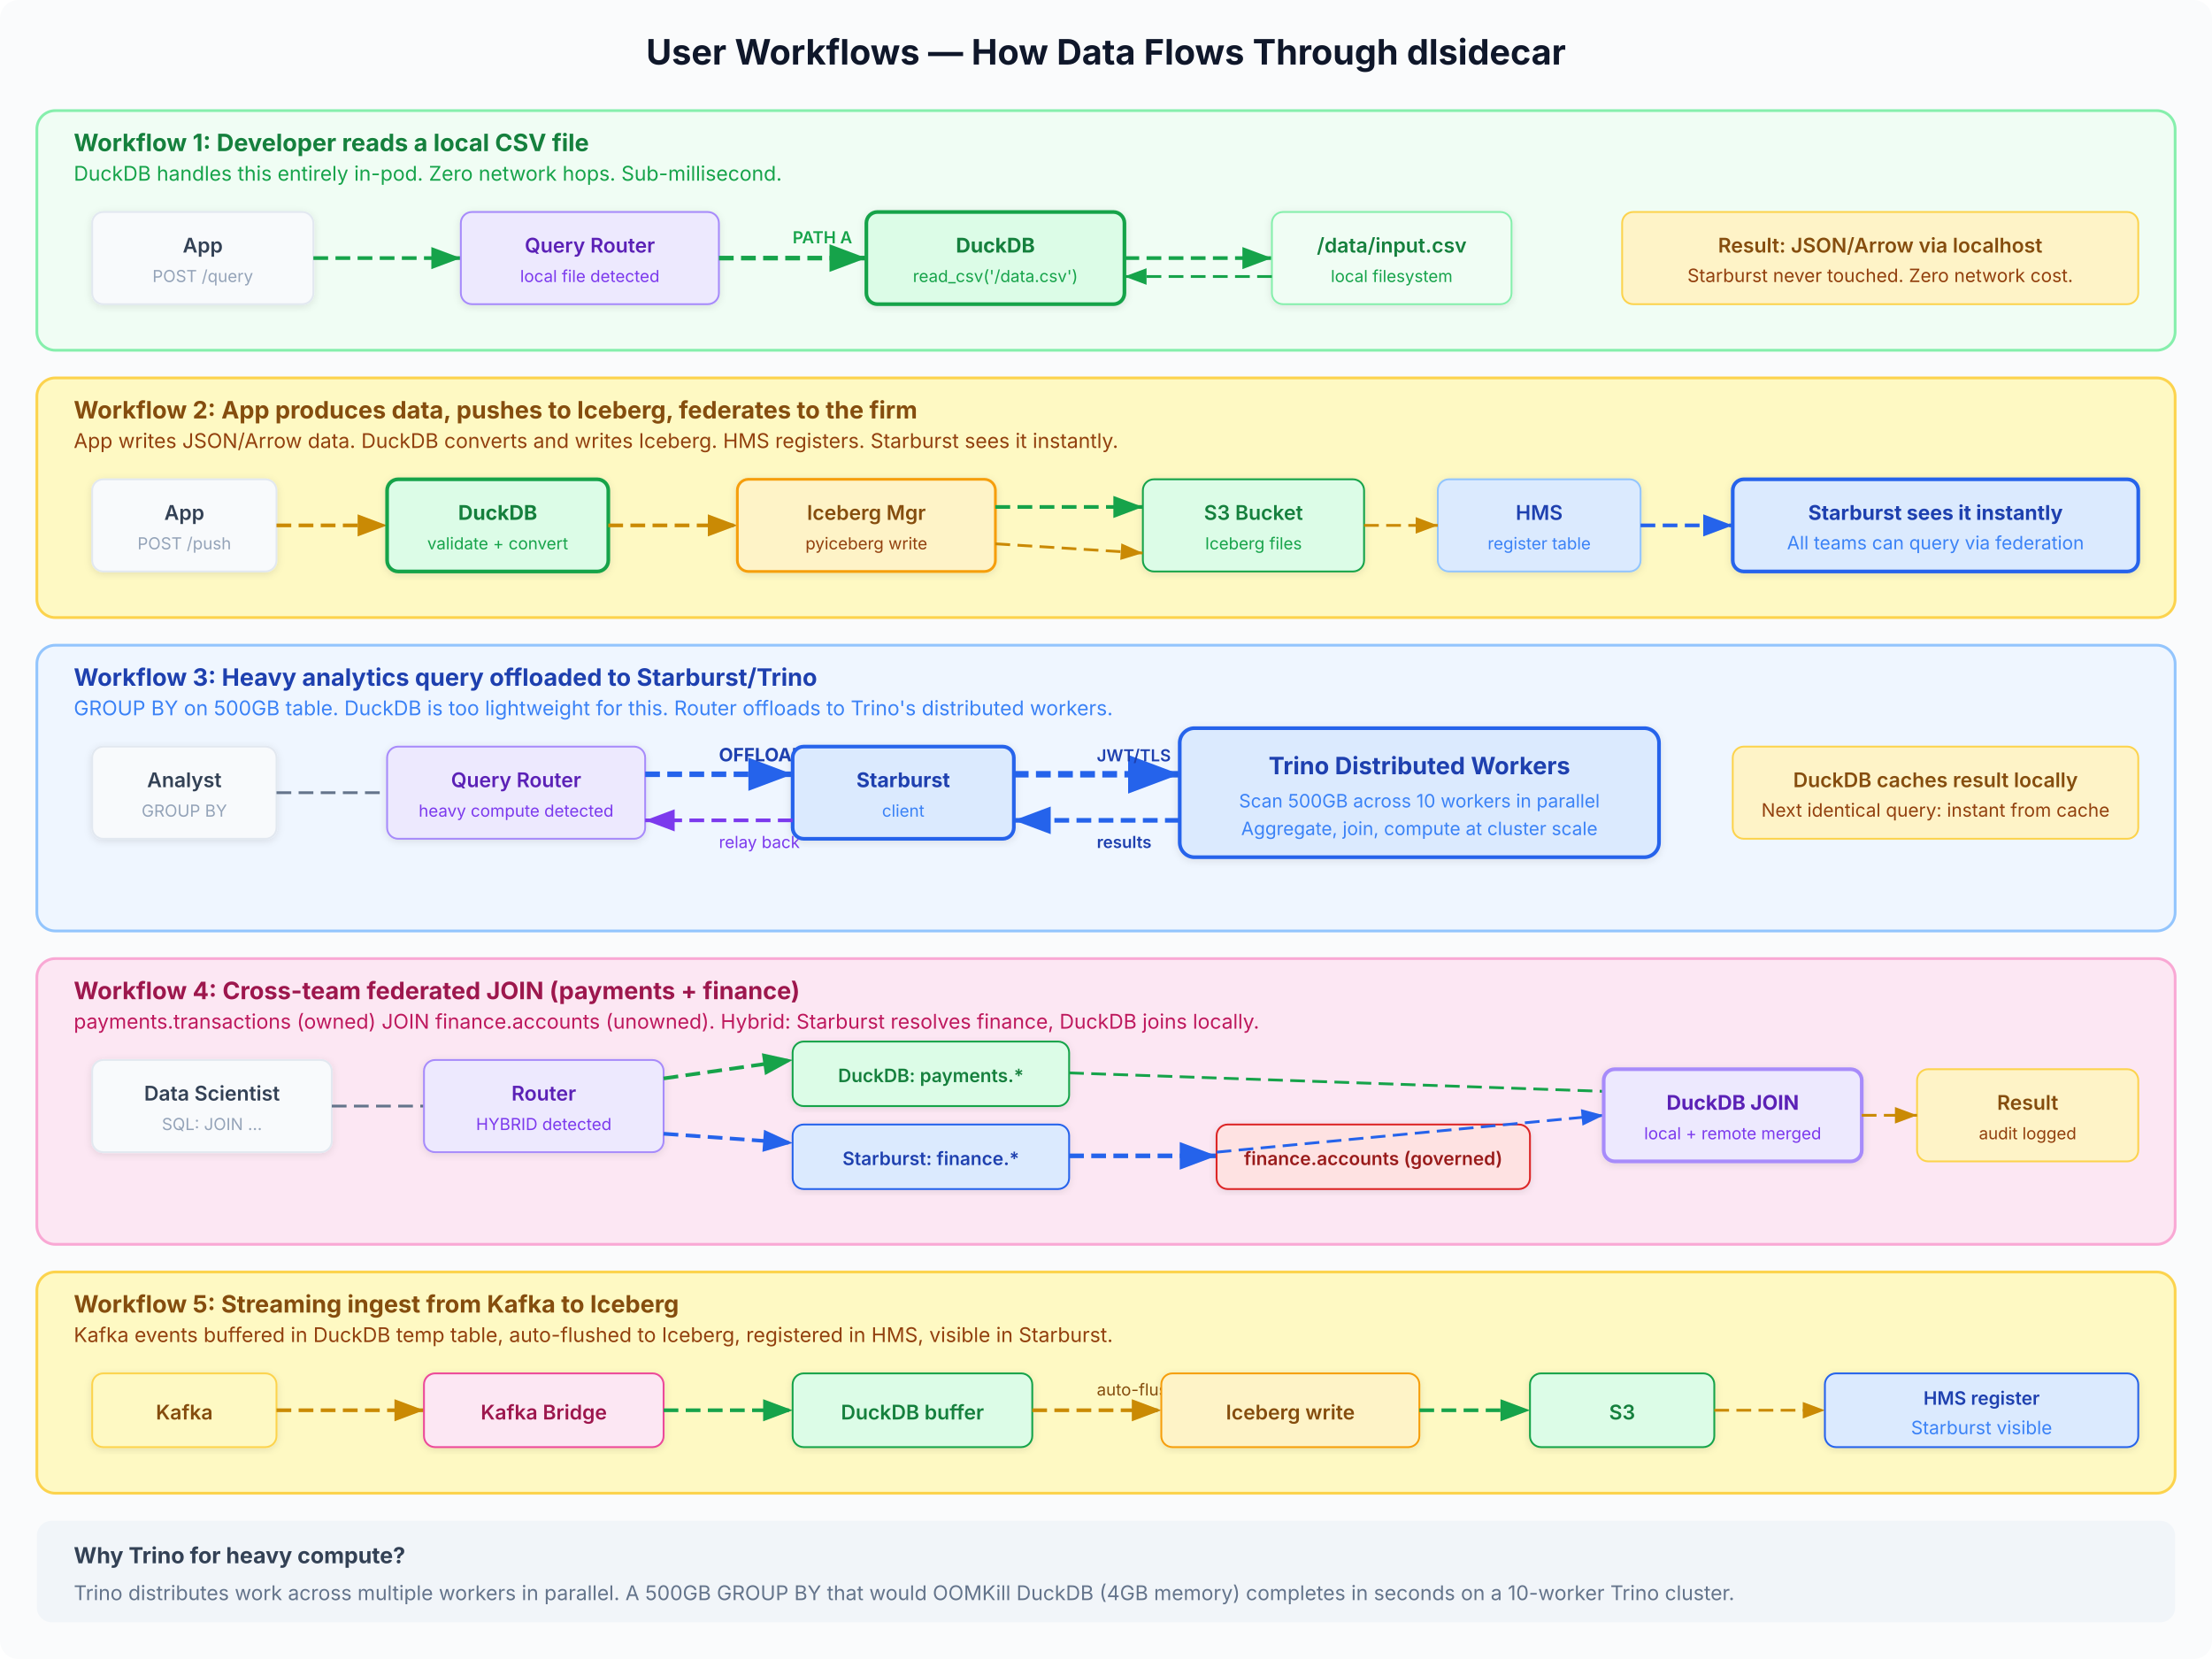
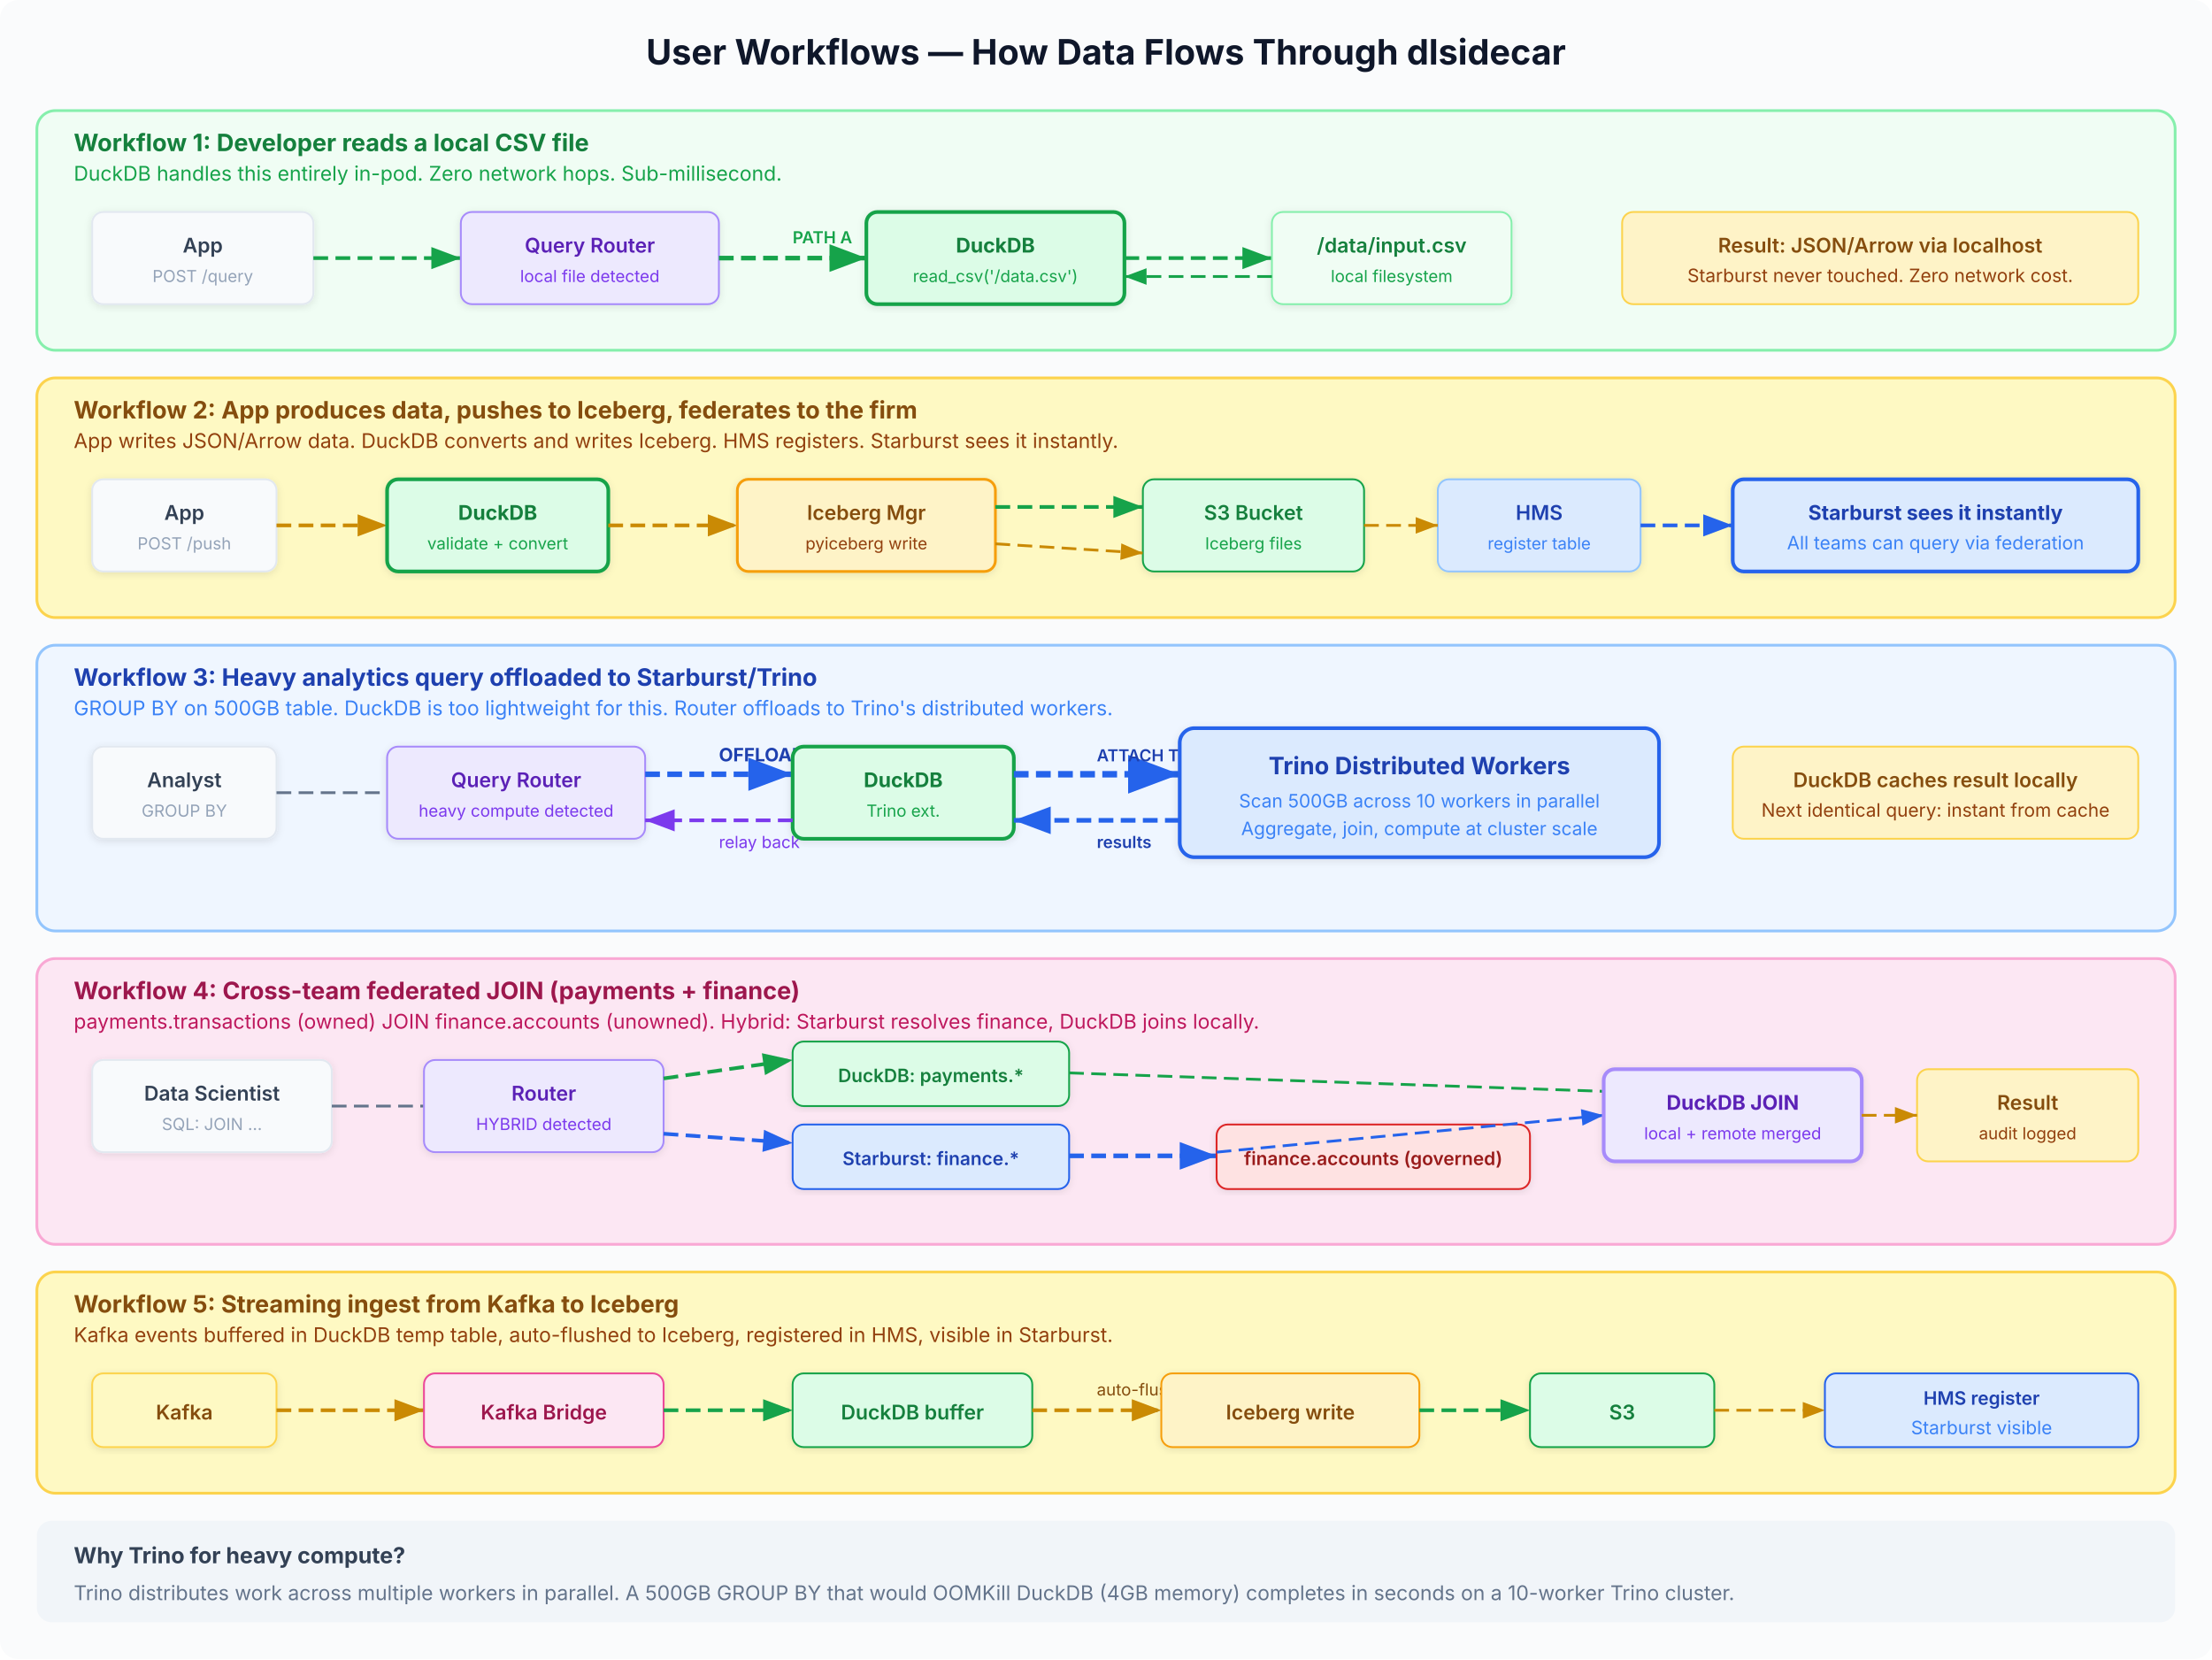
<svg xmlns="http://www.w3.org/2000/svg" viewBox="0 0 1200 900" font-family="Inter, -apple-system, sans-serif">
  <defs>
    <style>
      @keyframes flowR { from { stroke-dashoffset: 20; } to { stroke-dashoffset: 0; } }
      @keyframes flowL { from { stroke-dashoffset: 0; } to { stroke-dashoffset: 20; } }
      .fr { stroke-dasharray: 8 4; animation: flowR 0.6s linear infinite; }
      .fl { stroke-dasharray: 8 4; animation: flowL 0.6s linear infinite; }
    </style>
    <filter id="sh">
      <feDropShadow dx="0" dy="1" stdDeviation="2" flood-opacity="0.1" />
    </filter>
    <marker id="ag" markerWidth="8" markerHeight="6" refX="8" refY="3" orient="auto">
      <path d="M0,0 L8,3 L0,6" fill="#16a34a" />
    </marker>
    <marker id="ab" markerWidth="8" markerHeight="6" refX="8" refY="3" orient="auto">
      <path d="M0,0 L8,3 L0,6" fill="#2563eb" />
    </marker>
    <marker id="ap" markerWidth="8" markerHeight="6" refX="8" refY="3" orient="auto">
      <path d="M0,0 L8,3 L0,6" fill="#7c3aed" />
    </marker>
    <marker id="ay" markerWidth="8" markerHeight="6" refX="8" refY="3" orient="auto">
      <path d="M0,0 L8,3 L0,6" fill="#ca8a04" />
    </marker>
    <marker id="ar" markerWidth="8" markerHeight="6" refX="8" refY="3" orient="auto">
      <path d="M0,0 L8,3 L0,6" fill="#dc2626" />
    </marker>
  </defs>
  <rect width="1200" height="900" fill="#fafbfc" rx="10" />
  <text x="600" y="35" text-anchor="middle" font-size="19" font-weight="700" fill="#0f172a">User Workflows — How Data Flows Through dlsidecar</text>
  <rect x="20" y="60" width="1160" height="130" rx="10" fill="#f0fdf4" stroke="#86efac" stroke-width="1.5" />
  <text x="40" y="82" font-size="13" font-weight="700" fill="#15803d">Workflow 1: Developer reads a local CSV file</text>
  <text x="40" y="98" font-size="11" fill="#16a34a">DuckDB handles this entirely in-pod. Zero network hops. Sub-millisecond.</text>
  <rect x="50" y="115" width="120" height="50" rx="6" fill="#f8fafc" stroke="#e2e8f0" filter="url(#sh)" />
  <text x="110" y="137" text-anchor="middle" font-size="11" font-weight="600" fill="#334155">App</text>
  <text x="110" y="153" text-anchor="middle" font-size="9" fill="#94a3b8">POST /query</text>
  <path d="M170,140 L250,140" fill="none" stroke="#16a34a" stroke-width="2" class="fr" marker-end="url(#ag)" />
  <rect x="250" y="115" width="140" height="50" rx="6" fill="#ede9fe" stroke="#a78bfa" filter="url(#sh)" />
  <text x="320" y="137" text-anchor="middle" font-size="11" font-weight="600" fill="#5b21b6">Query Router</text>
  <text x="320" y="153" text-anchor="middle" font-size="9" fill="#7c3aed">local file detected</text>
  <path d="M390,140 L470,140" fill="none" stroke="#16a34a" stroke-width="2.5" class="fr" marker-end="url(#ag)" />
  <text x="430" y="132" font-size="9" font-weight="600" fill="#16a34a">PATH A</text>
  <rect x="470" y="115" width="140" height="50" rx="6" fill="#dcfce7" stroke="#16a34a" stroke-width="2" filter="url(#sh)" />
  <text x="540" y="137" text-anchor="middle" font-size="11" font-weight="700" fill="#15803d">DuckDB</text>
  <text x="540" y="153" text-anchor="middle" font-size="9" fill="#16a34a">read_csv('/data.csv')</text>
  <path d="M610,140 L690,140" fill="none" stroke="#16a34a" stroke-width="2" class="fr" marker-end="url(#ag)" />
  <rect x="690" y="115" width="130" height="50" rx="6" fill="#f0fdf4" stroke="#86efac" filter="url(#sh)" />
  <text x="755" y="137" text-anchor="middle" font-size="11" font-weight="600" fill="#15803d">/data/input.csv</text>
  <text x="755" y="153" text-anchor="middle" font-size="9" fill="#16a34a">local filesystem</text>
  <path d="M690,150 L610,150" fill="none" stroke="#16a34a" stroke-width="1.5" class="fl" marker-end="url(#ag)" />
  <rect x="880" y="115" width="280" height="50" rx="6" fill="#fef3c7" stroke="#fcd34d" />
  <text x="1020" y="137" text-anchor="middle" font-size="11" font-weight="600" fill="#854d0e">Result: JSON/Arrow via localhost</text>
  <text x="1020" y="153" text-anchor="middle" font-size="10" fill="#92400e">Starburst never touched. Zero network cost.</text>
  <rect x="20" y="205" width="1160" height="130" rx="10" fill="#fef9c3" stroke="#fcd34d" stroke-width="1.5" />
  <text x="40" y="227" font-size="13" font-weight="700" fill="#854d0e">Workflow 2: App produces data, pushes to Iceberg, federates to the firm</text>
  <text x="40" y="243" font-size="11" fill="#92400e">App writes JSON/Arrow data. DuckDB converts and writes Iceberg. HMS registers. Starburst sees it instantly.</text>
  <rect x="50" y="260" width="100" height="50" rx="6" fill="#f8fafc" stroke="#e2e8f0" filter="url(#sh)" />
  <text x="100" y="282" text-anchor="middle" font-size="11" font-weight="600" fill="#334155">App</text>
  <text x="100" y="298" text-anchor="middle" font-size="9" fill="#94a3b8">POST /push</text>
  <path d="M150,285 L210,285" fill="none" stroke="#ca8a04" stroke-width="2" class="fr" marker-end="url(#ay)" />
  <rect x="210" y="260" width="120" height="50" rx="6" fill="#dcfce7" stroke="#16a34a" stroke-width="2" filter="url(#sh)" />
  <text x="270" y="282" text-anchor="middle" font-size="11" font-weight="700" fill="#15803d">DuckDB</text>
  <text x="270" y="298" text-anchor="middle" font-size="9" fill="#16a34a">validate + convert</text>
  <path d="M330,285 L400,285" fill="none" stroke="#ca8a04" stroke-width="2" class="fr" marker-end="url(#ay)" />
  <rect x="400" y="260" width="140" height="50" rx="6" fill="#fef3c7" stroke="#f59e0b" stroke-width="1.5" filter="url(#sh)" />
  <text x="470" y="282" text-anchor="middle" font-size="11" font-weight="600" fill="#854d0e">Iceberg Mgr</text>
  <text x="470" y="298" text-anchor="middle" font-size="9" fill="#92400e">pyiceberg write</text>
  <path d="M540,275 L620,275" fill="none" stroke="#16a34a" stroke-width="2" class="fr" marker-end="url(#ag)" />
  <rect x="620" y="260" width="120" height="50" rx="6" fill="#dcfce7" stroke="#16a34a" filter="url(#sh)" />
  <text x="680" y="282" text-anchor="middle" font-size="11" font-weight="600" fill="#15803d">S3 Bucket</text>
  <text x="680" y="298" text-anchor="middle" font-size="9" fill="#16a34a">Iceberg files</text>
  <path d="M540,295 L620,300" fill="none" stroke="#ca8a04" stroke-width="1.5" class="fr" marker-end="url(#ay)" />
  <rect x="780" y="260" width="110" height="50" rx="6" fill="#dbeafe" stroke="#93c5fd" filter="url(#sh)" />
  <text x="835" y="282" text-anchor="middle" font-size="11" font-weight="600" fill="#1e40af">HMS</text>
  <text x="835" y="298" text-anchor="middle" font-size="9" fill="#3b82f6">register table</text>
  <path d="M740,285 L780,285" fill="none" stroke="#ca8a04" stroke-width="1.5" class="fr" marker-end="url(#ay)" />
  <path d="M890,285 L940,285" fill="none" stroke="#2563eb" stroke-width="2" class="fr" marker-end="url(#ab)" />
  <rect x="940" y="260" width="220" height="50" rx="6" fill="#dbeafe" stroke="#2563eb" stroke-width="2" filter="url(#sh)" />
  <text x="1050" y="282" text-anchor="middle" font-size="11" font-weight="700" fill="#1e40af">Starburst sees it instantly</text>
  <text x="1050" y="298" text-anchor="middle" font-size="10" fill="#3b82f6">All teams can query via federation</text>
  <rect x="20" y="350" width="1160" height="155" rx="10" fill="#eff6ff" stroke="#93c5fd" stroke-width="1.5" />
  <text x="40" y="372" font-size="13" font-weight="700" fill="#1e40af">Workflow 3: Heavy analytics query offloaded to Starburst/Trino</text>
  <text x="40" y="388" font-size="11" fill="#3b82f6">GROUP BY on 500GB table. DuckDB is too lightweight for this. Router offloads to Trino's distributed workers.</text>
  <rect x="50" y="405" width="100" height="50" rx="6" fill="#f8fafc" stroke="#e2e8f0" filter="url(#sh)" />
  <text x="100" y="427" text-anchor="middle" font-size="11" font-weight="600" fill="#334155">Analyst</text>
  <text x="100" y="443" text-anchor="middle" font-size="9" fill="#94a3b8">GROUP BY</text>
  <path d="M150,430 L210,430" fill="none" stroke="#64748b" stroke-width="1.5" class="fr" />
  <rect x="210" y="405" width="140" height="50" rx="6" fill="#ede9fe" stroke="#a78bfa" filter="url(#sh)" />
  <text x="280" y="427" text-anchor="middle" font-size="11" font-weight="600" fill="#5b21b6">Query Router</text>
  <text x="280" y="443" text-anchor="middle" font-size="9" fill="#7c3aed">heavy compute detected</text>
  <path d="M350,420 L430,420" fill="none" stroke="#2563eb" stroke-width="3" class="fr" marker-end="url(#ab)" />
  <text x="390" y="413" font-size="10" font-weight="700" fill="#1e40af">OFFLOAD</text>
-   <rect x="430" y="405" width="120" height="50" rx="6" fill="#dbeafe" stroke="#2563eb" stroke-width="2" filter="url(#sh)" />
-   <text x="490" y="427" text-anchor="middle" font-size="11" font-weight="700" fill="#1e40af">Starburst</text>
-   <text x="490" y="443" text-anchor="middle" font-size="9" fill="#3b82f6">client</text>
+   <rect x="430" y="405" width="120" height="50" rx="6" fill="#dcfce7" stroke="#16a34a" stroke-width="2" filter="url(#sh)" />
+   <text x="490" y="427" text-anchor="middle" font-size="11" font-weight="700" fill="#15803d">DuckDB</text>
+   <text x="490" y="443" text-anchor="middle" font-size="9" fill="#16a34a">Trino ext.</text>
  <path d="M550,420 L640,420" fill="none" stroke="#2563eb" stroke-width="3.5" class="fr" marker-end="url(#ab)" />
-   <text x="595" y="413" font-size="9" font-weight="600" fill="#1e40af">JWT/TLS</text>
+   <text x="595" y="413" font-size="9" font-weight="600" fill="#1e40af">ATTACH TYPE TRINO</text>
  <rect x="640" y="395" width="260" height="70" rx="8" fill="#dbeafe" stroke="#2563eb" stroke-width="2" filter="url(#sh)" />
  <text x="770" y="420" text-anchor="middle" font-size="13" font-weight="700" fill="#1e40af">Trino Distributed Workers</text>
  <text x="770" y="438" text-anchor="middle" font-size="10" fill="#3b82f6">Scan 500GB across 10 workers in parallel</text>
  <text x="770" y="453" text-anchor="middle" font-size="10" fill="#3b82f6">Aggregate, join, compute at cluster scale</text>
  <path d="M640,445 L550,445" fill="none" stroke="#2563eb" stroke-width="2.5" class="fl" marker-end="url(#ab)" />
  <text x="595" y="460" font-size="9" font-weight="600" fill="#1e40af">results</text>
  <path d="M430,445 L350,445" fill="none" stroke="#7c3aed" stroke-width="2" class="fl" marker-end="url(#ap)" />
  <text x="390" y="460" font-size="9" fill="#7c3aed">relay back</text>
  <rect x="940" y="405" width="220" height="50" rx="6" fill="#fef3c7" stroke="#fcd34d" />
  <text x="1050" y="427" text-anchor="middle" font-size="11" font-weight="600" fill="#854d0e">DuckDB caches result locally</text>
  <text x="1050" y="443" text-anchor="middle" font-size="10" fill="#92400e">Next identical query: instant from cache</text>
  <rect x="20" y="520" width="1160" height="155" rx="10" fill="#fce7f3" stroke="#f9a8d4" stroke-width="1.5" />
  <text x="40" y="542" font-size="13" font-weight="700" fill="#9d174d">Workflow 4: Cross-team federated JOIN (payments + finance)</text>
  <text x="40" y="558" font-size="11" fill="#be185d">payments.transactions (owned) JOIN finance.accounts (unowned). Hybrid: Starburst resolves finance, DuckDB joins locally.</text>
  <rect x="50" y="575" width="130" height="50" rx="6" fill="#f8fafc" stroke="#e2e8f0" filter="url(#sh)" />
  <text x="115" y="597" text-anchor="middle" font-size="11" font-weight="600" fill="#334155">Data Scientist</text>
  <text x="115" y="613" text-anchor="middle" font-size="9" fill="#94a3b8">SQL: JOIN ...</text>
  <path d="M180,600 L230,600" fill="none" stroke="#64748b" stroke-width="1.5" class="fr" />
  <rect x="230" y="575" width="130" height="50" rx="6" fill="#ede9fe" stroke="#a78bfa" filter="url(#sh)" />
  <text x="295" y="597" text-anchor="middle" font-size="11" font-weight="600" fill="#5b21b6">Router</text>
  <text x="295" y="613" text-anchor="middle" font-size="9" fill="#7c3aed">HYBRID detected</text>
  <path d="M360,585 L430,575" fill="none" stroke="#16a34a" stroke-width="2" class="fr" marker-end="url(#ag)" />
  <rect x="430" y="565" width="150" height="35" rx="6" fill="#dcfce7" stroke="#16a34a" filter="url(#sh)" />
  <text x="505" y="587" text-anchor="middle" font-size="10" font-weight="600" fill="#15803d">DuckDB: payments.*</text>
  <path d="M360,615 L430,620" fill="none" stroke="#2563eb" stroke-width="2" class="fr" marker-end="url(#ab)" />
  <rect x="430" y="610" width="150" height="35" rx="6" fill="#dbeafe" stroke="#2563eb" filter="url(#sh)" />
  <text x="505" y="632" text-anchor="middle" font-size="10" font-weight="600" fill="#1e40af">Starburst: finance.*</text>
  <path d="M580,627 L660,627" fill="none" stroke="#2563eb" stroke-width="2.5" class="fr" marker-end="url(#ab)" />
  <rect x="660" y="610" width="170" height="35" rx="6" fill="#fee2e2" stroke="#dc2626" filter="url(#sh)" />
  <text x="745" y="632" text-anchor="middle" font-size="10" font-weight="600" fill="#991b1b">finance.accounts (governed)</text>
  <path d="M580,582 L870,592" fill="none" stroke="#16a34a" stroke-width="1.5" class="fr" />
  <path d="M660,625 L870,605" fill="none" stroke="#2563eb" stroke-width="1.5" class="fl" marker-end="url(#ab)" />
  <rect x="870" y="580" width="140" height="50" rx="6" fill="#ede9fe" stroke="#a78bfa" stroke-width="2" filter="url(#sh)" />
  <text x="940" y="602" text-anchor="middle" font-size="11" font-weight="700" fill="#5b21b6">DuckDB JOIN</text>
  <text x="940" y="618" text-anchor="middle" font-size="9" fill="#7c3aed">local + remote merged</text>
  <rect x="1040" y="580" width="120" height="50" rx="6" fill="#fef3c7" stroke="#fcd34d" />
  <text x="1100" y="602" text-anchor="middle" font-size="11" font-weight="600" fill="#854d0e">Result</text>
  <text x="1100" y="618" text-anchor="middle" font-size="9" fill="#92400e">audit logged</text>
  <path d="M1010,605 L1040,605" fill="none" stroke="#ca8a04" stroke-width="1.5" class="fr" marker-end="url(#ay)" />
  <rect x="20" y="690" width="1160" height="120" rx="10" fill="#fef9c3" stroke="#fcd34d" stroke-width="1.5" />
  <text x="40" y="712" font-size="13" font-weight="700" fill="#854d0e">Workflow 5: Streaming ingest from Kafka to Iceberg</text>
  <text x="40" y="728" font-size="11" fill="#92400e">Kafka events buffered in DuckDB temp table, auto-flushed to Iceberg, registered in HMS, visible in Starburst.</text>
  <rect x="50" y="745" width="100" height="40" rx="6" fill="#fef9c3" stroke="#fcd34d" filter="url(#sh)" />
  <text x="100" y="770" text-anchor="middle" font-size="11" font-weight="600" fill="#854d0e">Kafka</text>
  <path d="M150,765 L230,765" fill="none" stroke="#ca8a04" stroke-width="2" class="fr" marker-end="url(#ay)" />
  <rect x="230" y="745" width="130" height="40" rx="6" fill="#fce7f3" stroke="#ec4899" filter="url(#sh)" />
  <text x="295" y="770" text-anchor="middle" font-size="11" font-weight="600" fill="#9d174d">Kafka Bridge</text>
  <path d="M360,765 L430,765" fill="none" stroke="#16a34a" stroke-width="2" class="fr" marker-end="url(#ag)" />
  <rect x="430" y="745" width="130" height="40" rx="6" fill="#dcfce7" stroke="#16a34a" filter="url(#sh)" />
  <text x="495" y="770" text-anchor="middle" font-size="11" font-weight="600" fill="#15803d">DuckDB buffer</text>
  <path d="M560,765 L630,765" fill="none" stroke="#ca8a04" stroke-width="2" class="fr" marker-end="url(#ay)" />
  <text x="595" y="757" font-size="9" fill="#854d0e">auto-flush</text>
  <rect x="630" y="745" width="140" height="40" rx="6" fill="#fef3c7" stroke="#f59e0b" filter="url(#sh)" />
  <text x="700" y="770" text-anchor="middle" font-size="11" font-weight="600" fill="#854d0e">Iceberg write</text>
  <path d="M770,765 L830,765" fill="none" stroke="#16a34a" stroke-width="2" class="fr" marker-end="url(#ag)" />
  <rect x="830" y="745" width="100" height="40" rx="6" fill="#dcfce7" stroke="#16a34a" filter="url(#sh)" />
  <text x="880" y="770" text-anchor="middle" font-size="11" font-weight="600" fill="#15803d">S3</text>
  <path d="M930,765 L990,765" fill="none" stroke="#ca8a04" stroke-width="1.5" class="fr" marker-end="url(#ay)" />
  <rect x="990" y="745" width="170" height="40" rx="6" fill="#dbeafe" stroke="#2563eb" filter="url(#sh)" />
  <text x="1075" y="762" text-anchor="middle" font-size="10" font-weight="600" fill="#1e40af">HMS register</text>
  <text x="1075" y="778" text-anchor="middle" font-size="10" fill="#3b82f6">Starburst visible</text>
  <rect x="20" y="825" width="1160" height="55" rx="8" fill="#f1f5f9" />
  <text x="40" y="848" font-size="12" font-weight="700" fill="#334155">Why Trino for heavy compute?</text>
  <text x="40" y="868" font-size="11" fill="#64748b">Trino distributes work across multiple workers in parallel. A 500GB GROUP BY that would OOMKill DuckDB (4GB memory) completes in seconds on a 10-worker Trino cluster.</text>
</svg>
